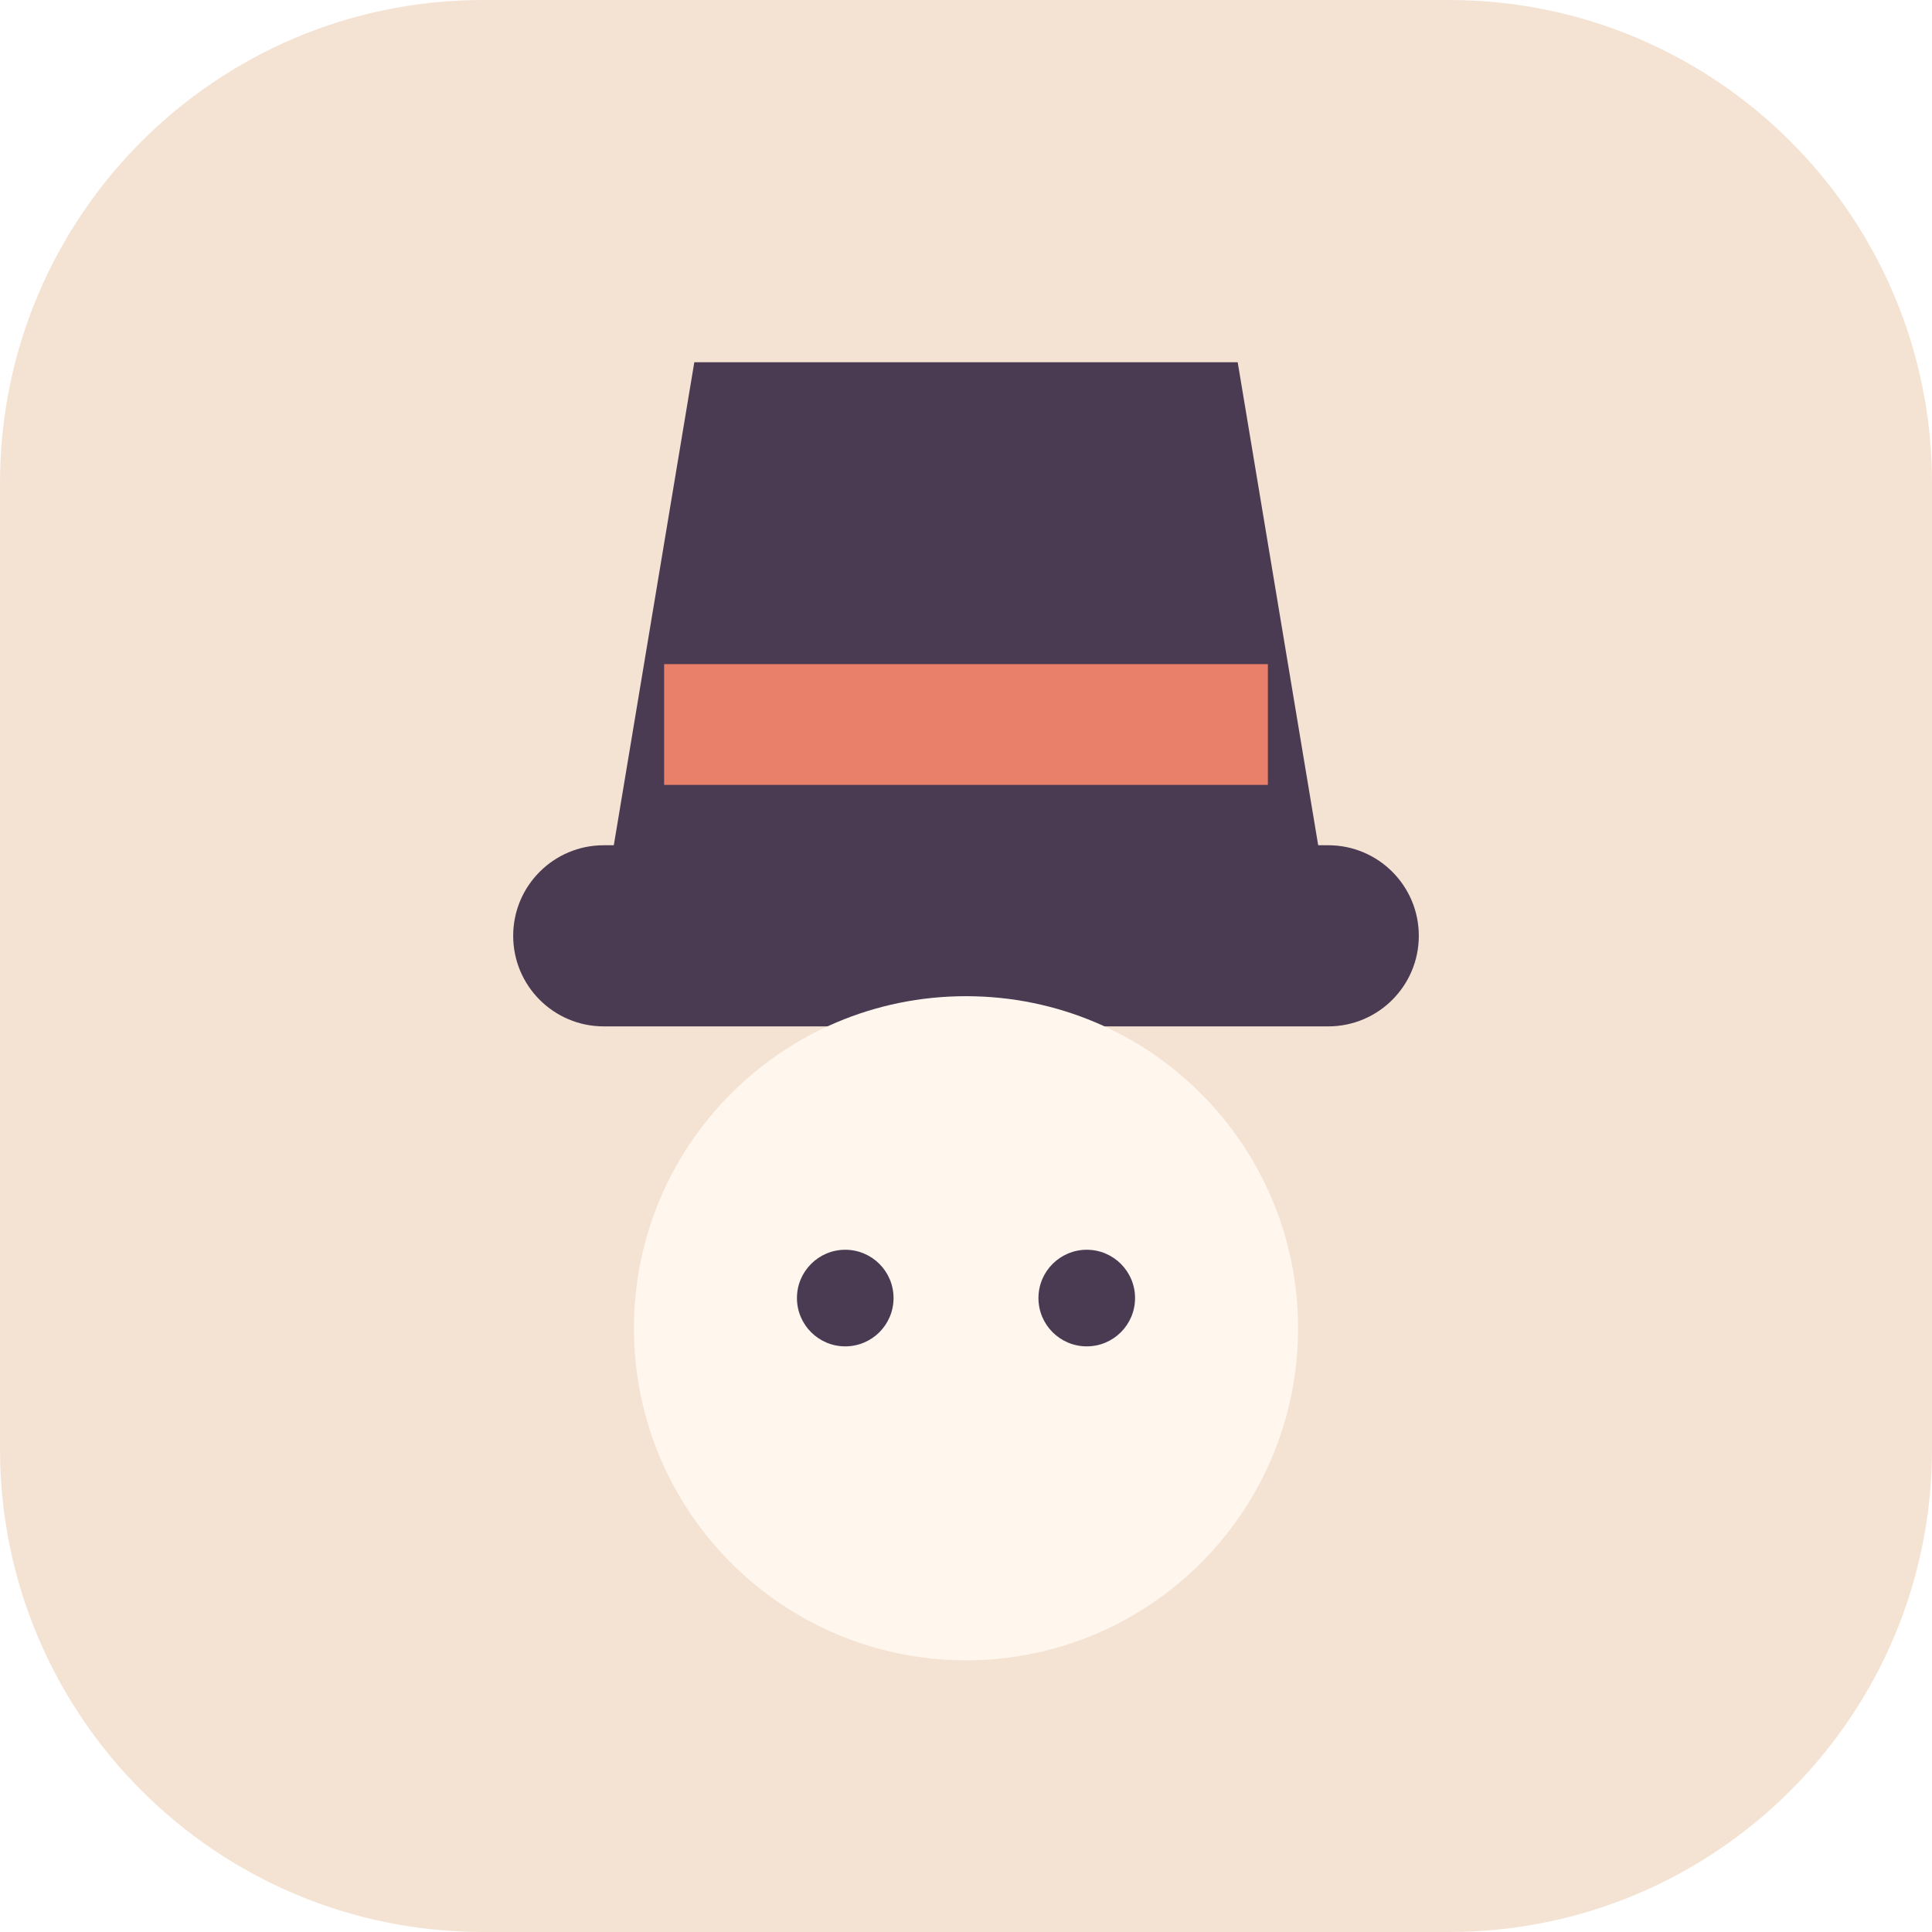
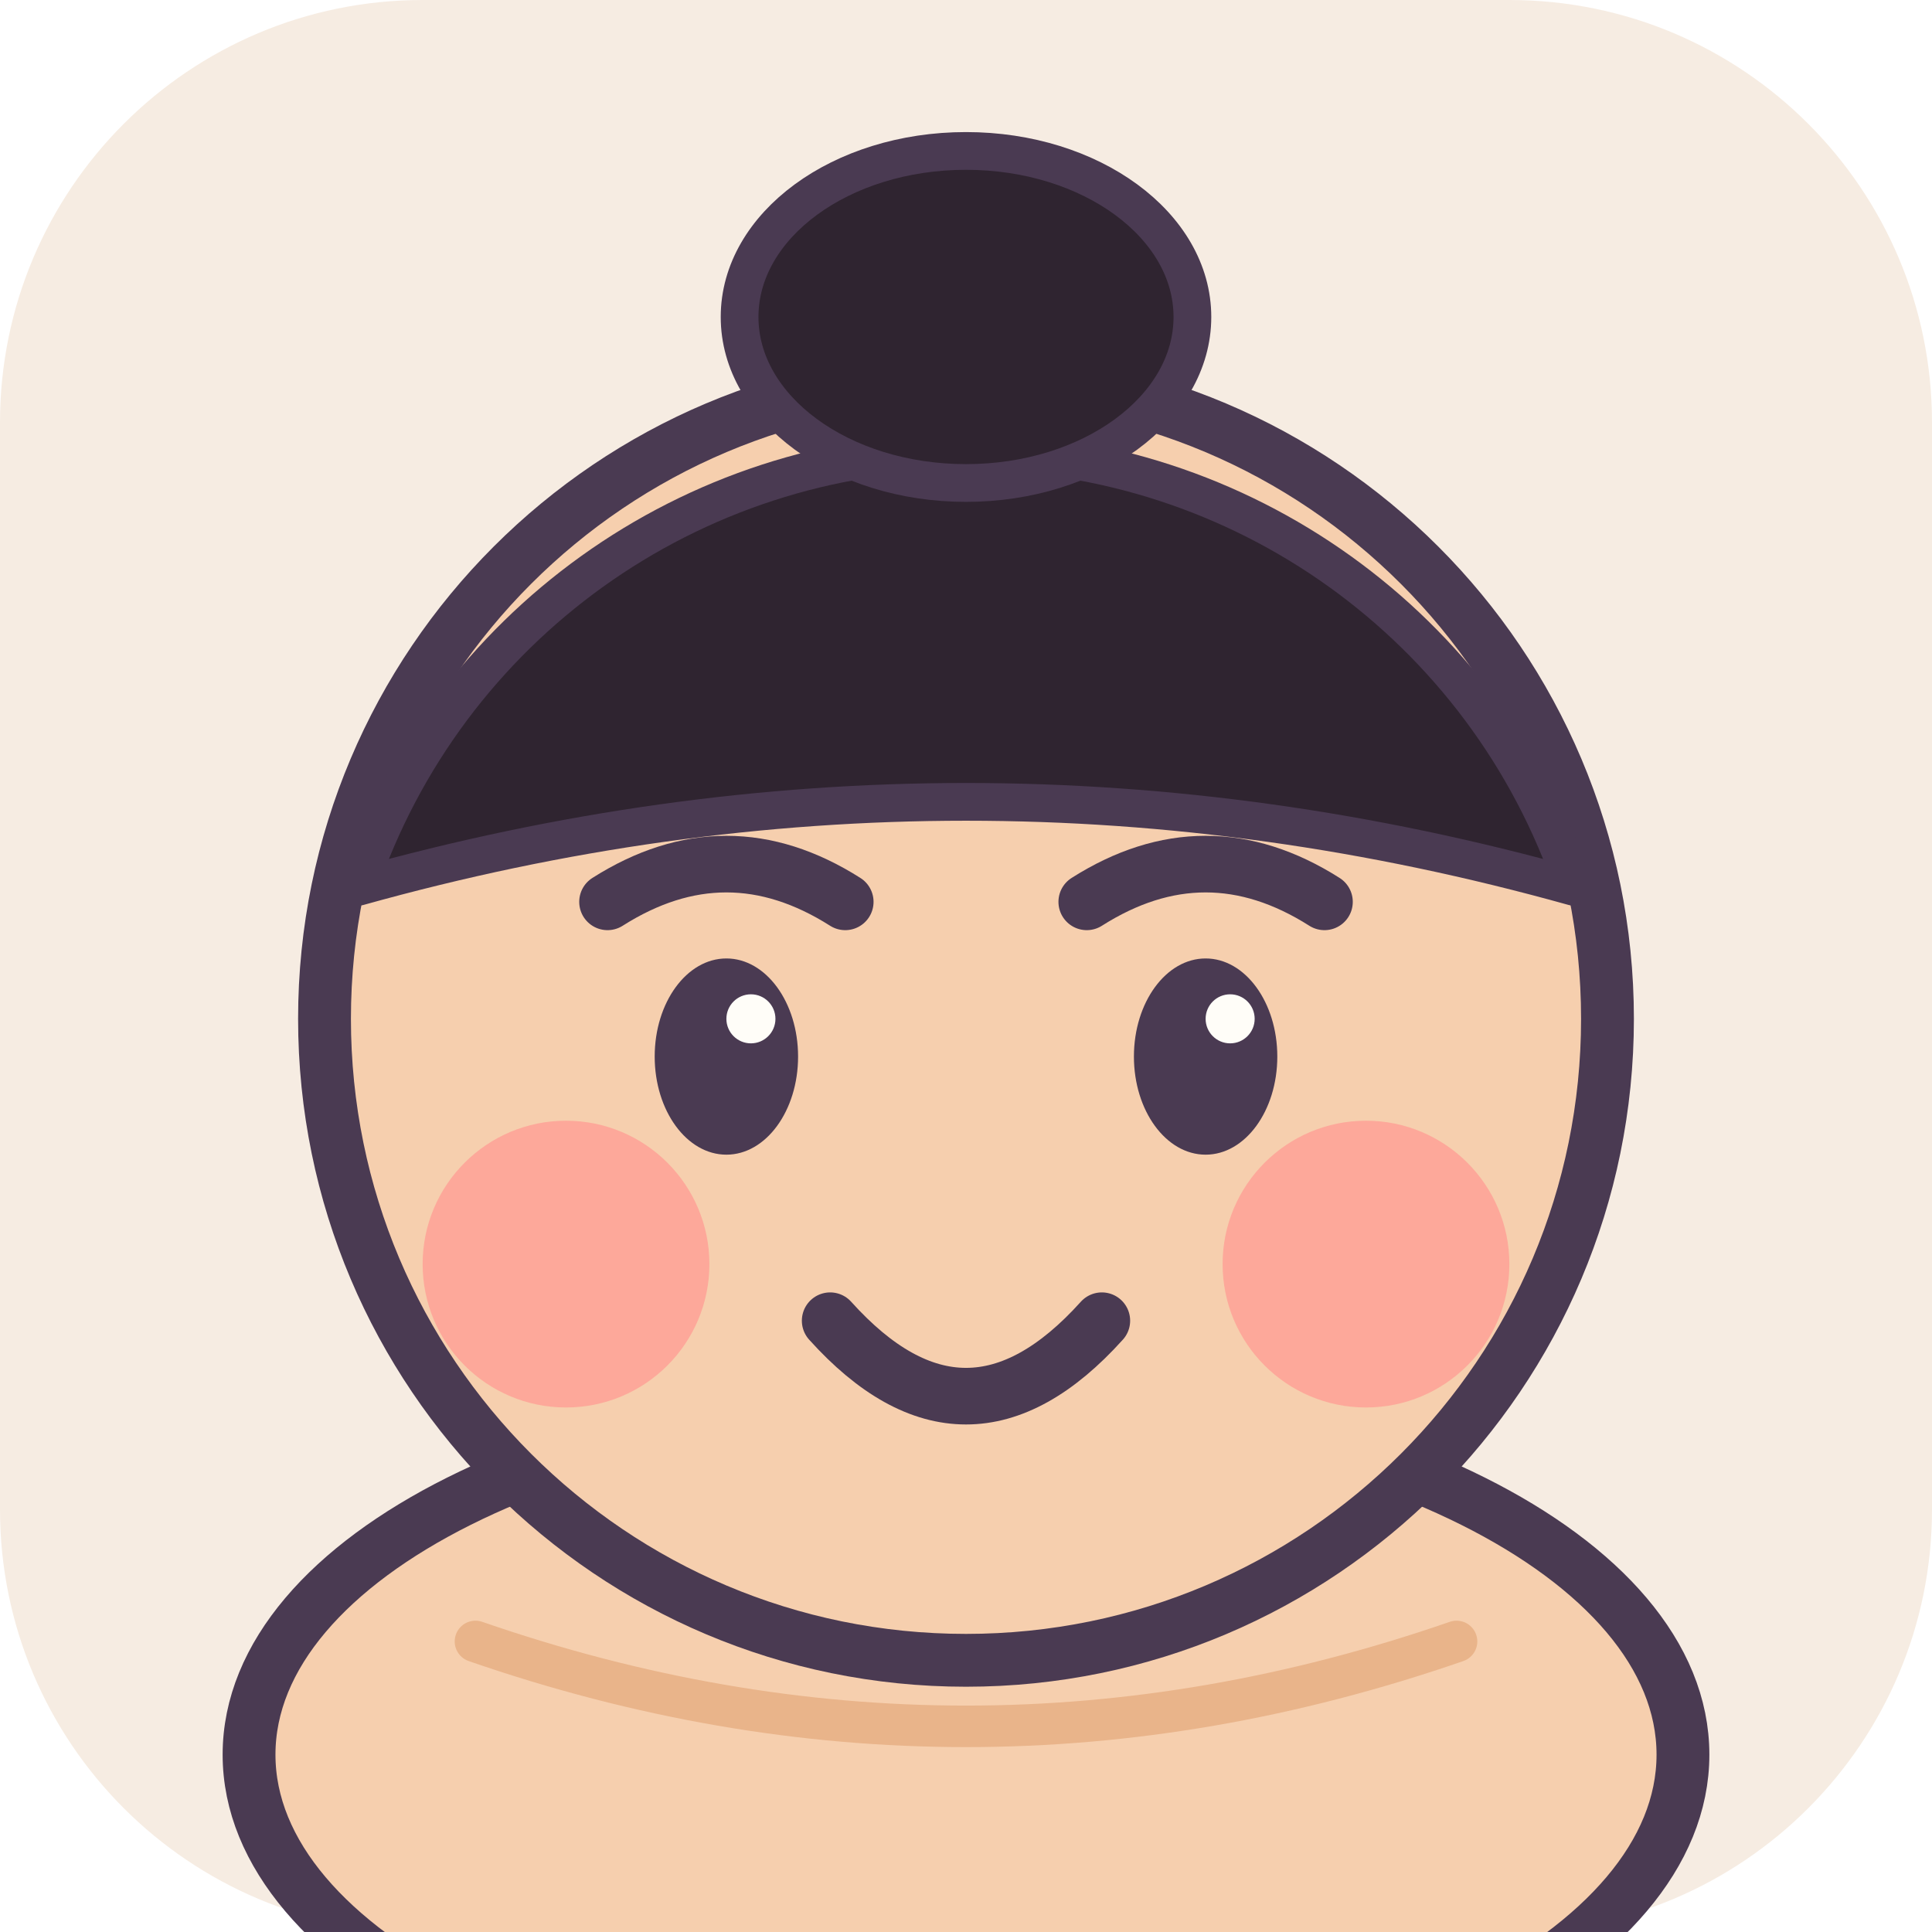
- <svg xmlns="http://www.w3.org/2000/svg" viewBox="0 0 64 64">
-   <rect width="64" height="64" rx="16" fill="#f4e3d3" />
-   <path d="M20 30h24l-3-18H23z" fill="#4a3a52" />
-   <rect x="17" y="28" width="30" height="6" rx="3" fill="#4a3a52" />
-   <rect x="22" y="22" width="20" height="4" fill="#e8806a" />
-   <circle cx="32" cy="44" r="11" fill="#fff6ee" />
-   <circle cx="28" cy="43" r="1.6" fill="#4a3a52" />
-   <circle cx="36" cy="43" r="1.6" fill="#4a3a52" />
+ <svg xmlns="http://www.w3.org/2000/svg" viewBox="0 0 1024 1024">
+   <rect width="1024" height="1024" rx="224" fill="#f6ece2" />
+   <ellipse cx="512" cy="930" rx="380" ry="190" fill="#f6cfae" stroke="#4a3a52" stroke-width="28" />
+   <path d="M252 870 Q512 960 772 870" stroke="#e9b48a" stroke-width="22" stroke-linecap="round" fill="none" />
+   <circle cx="512" cy="540" r="340" fill="#f6cfae" stroke="#4a3a52" stroke-width="28" />
+   <path d="M190 470 A340 340 0 0 1 834 470 Q512 380 190 470 Z" fill="#2f2430" stroke="#4a3a52" stroke-width="20" stroke-linejoin="round" />
+   <ellipse cx="512" cy="168" rx="120" ry="88" fill="#2f2430" stroke="#4a3a52" stroke-width="20" />
+   <path d="M322 478 q63 -40 126 0 M576 478 q63 -40 126 0" stroke="#4a3a52" stroke-width="30" stroke-linecap="round" fill="none" />
+   <ellipse cx="385" cy="560" rx="38" ry="52" fill="#4a3a52" />
+   <ellipse cx="639" cy="560" rx="38" ry="52" fill="#4a3a52" />
+   <circle cx="398" cy="540" r="13" fill="#fffdf8" />
+   <circle cx="652" cy="540" r="13" fill="#fffdf8" />
+   <circle cx="300" cy="670" r="76" fill="#ff9f95" opacity="0.8" />
+   <circle cx="724" cy="670" r="76" fill="#ff9f95" opacity="0.8" />
+   <path d="M440 700 Q512 780 584 700" stroke="#4a3a52" stroke-width="30" stroke-linecap="round" fill="none" />
</svg>
